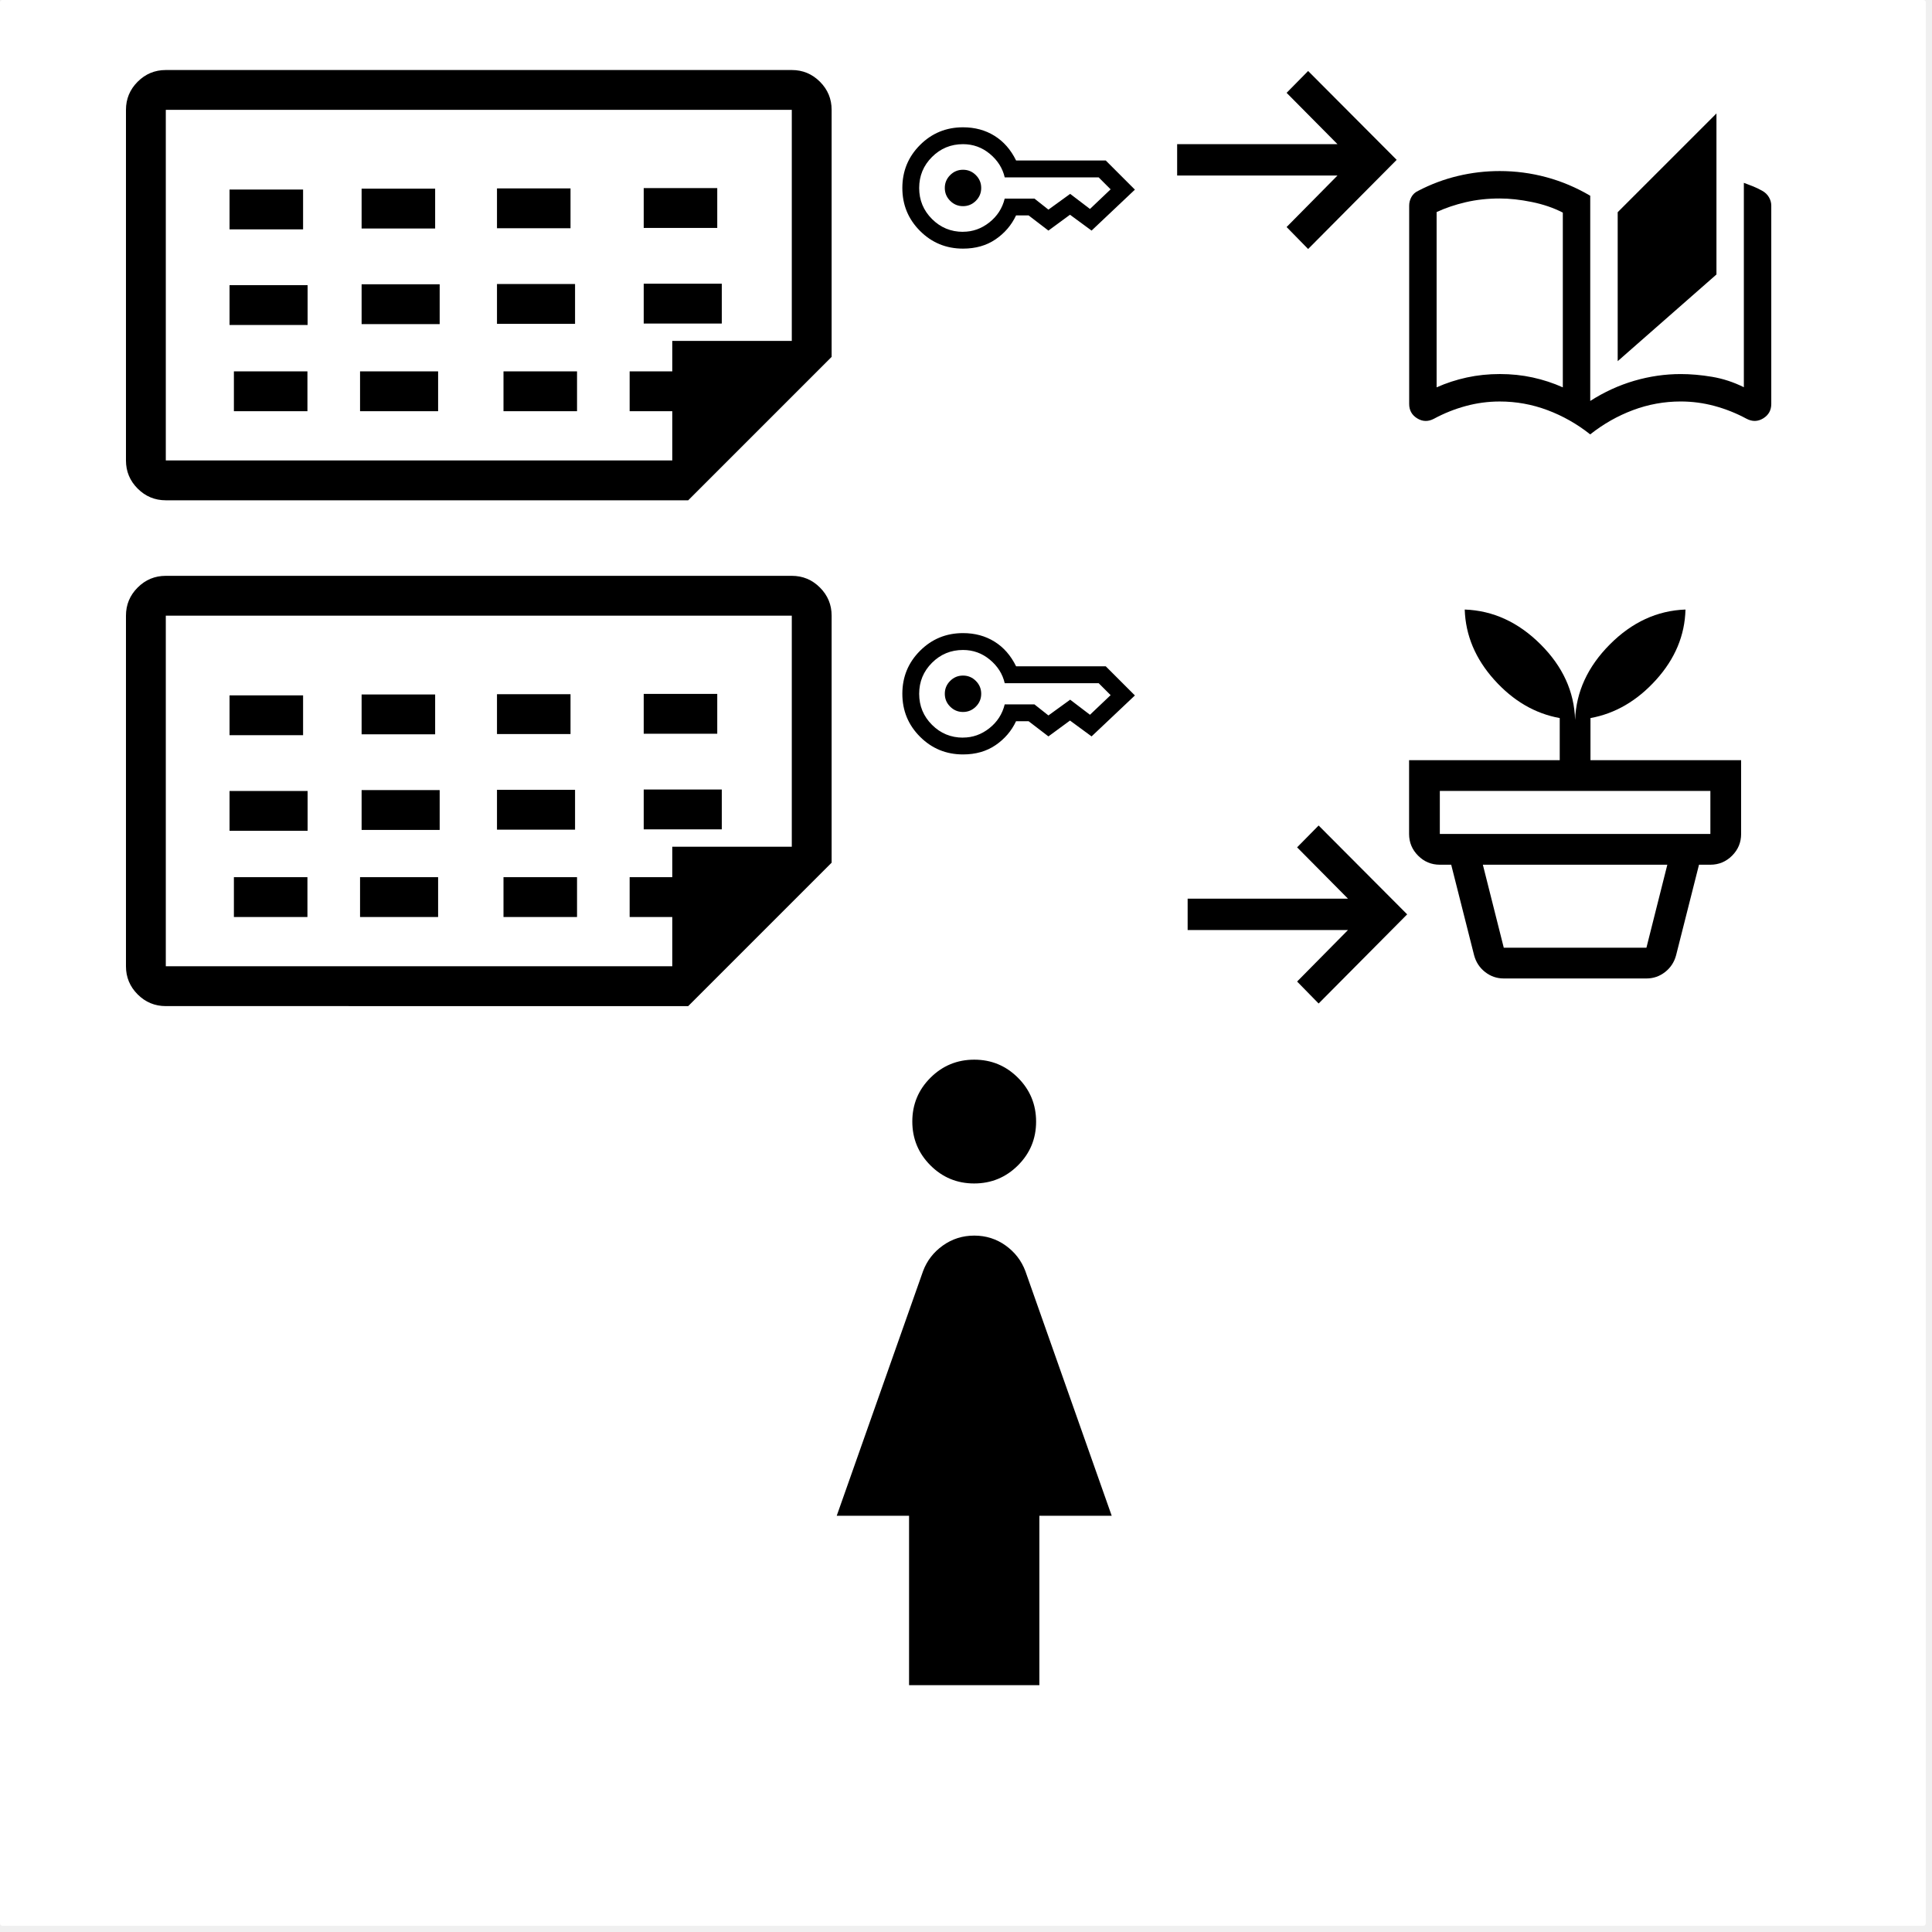
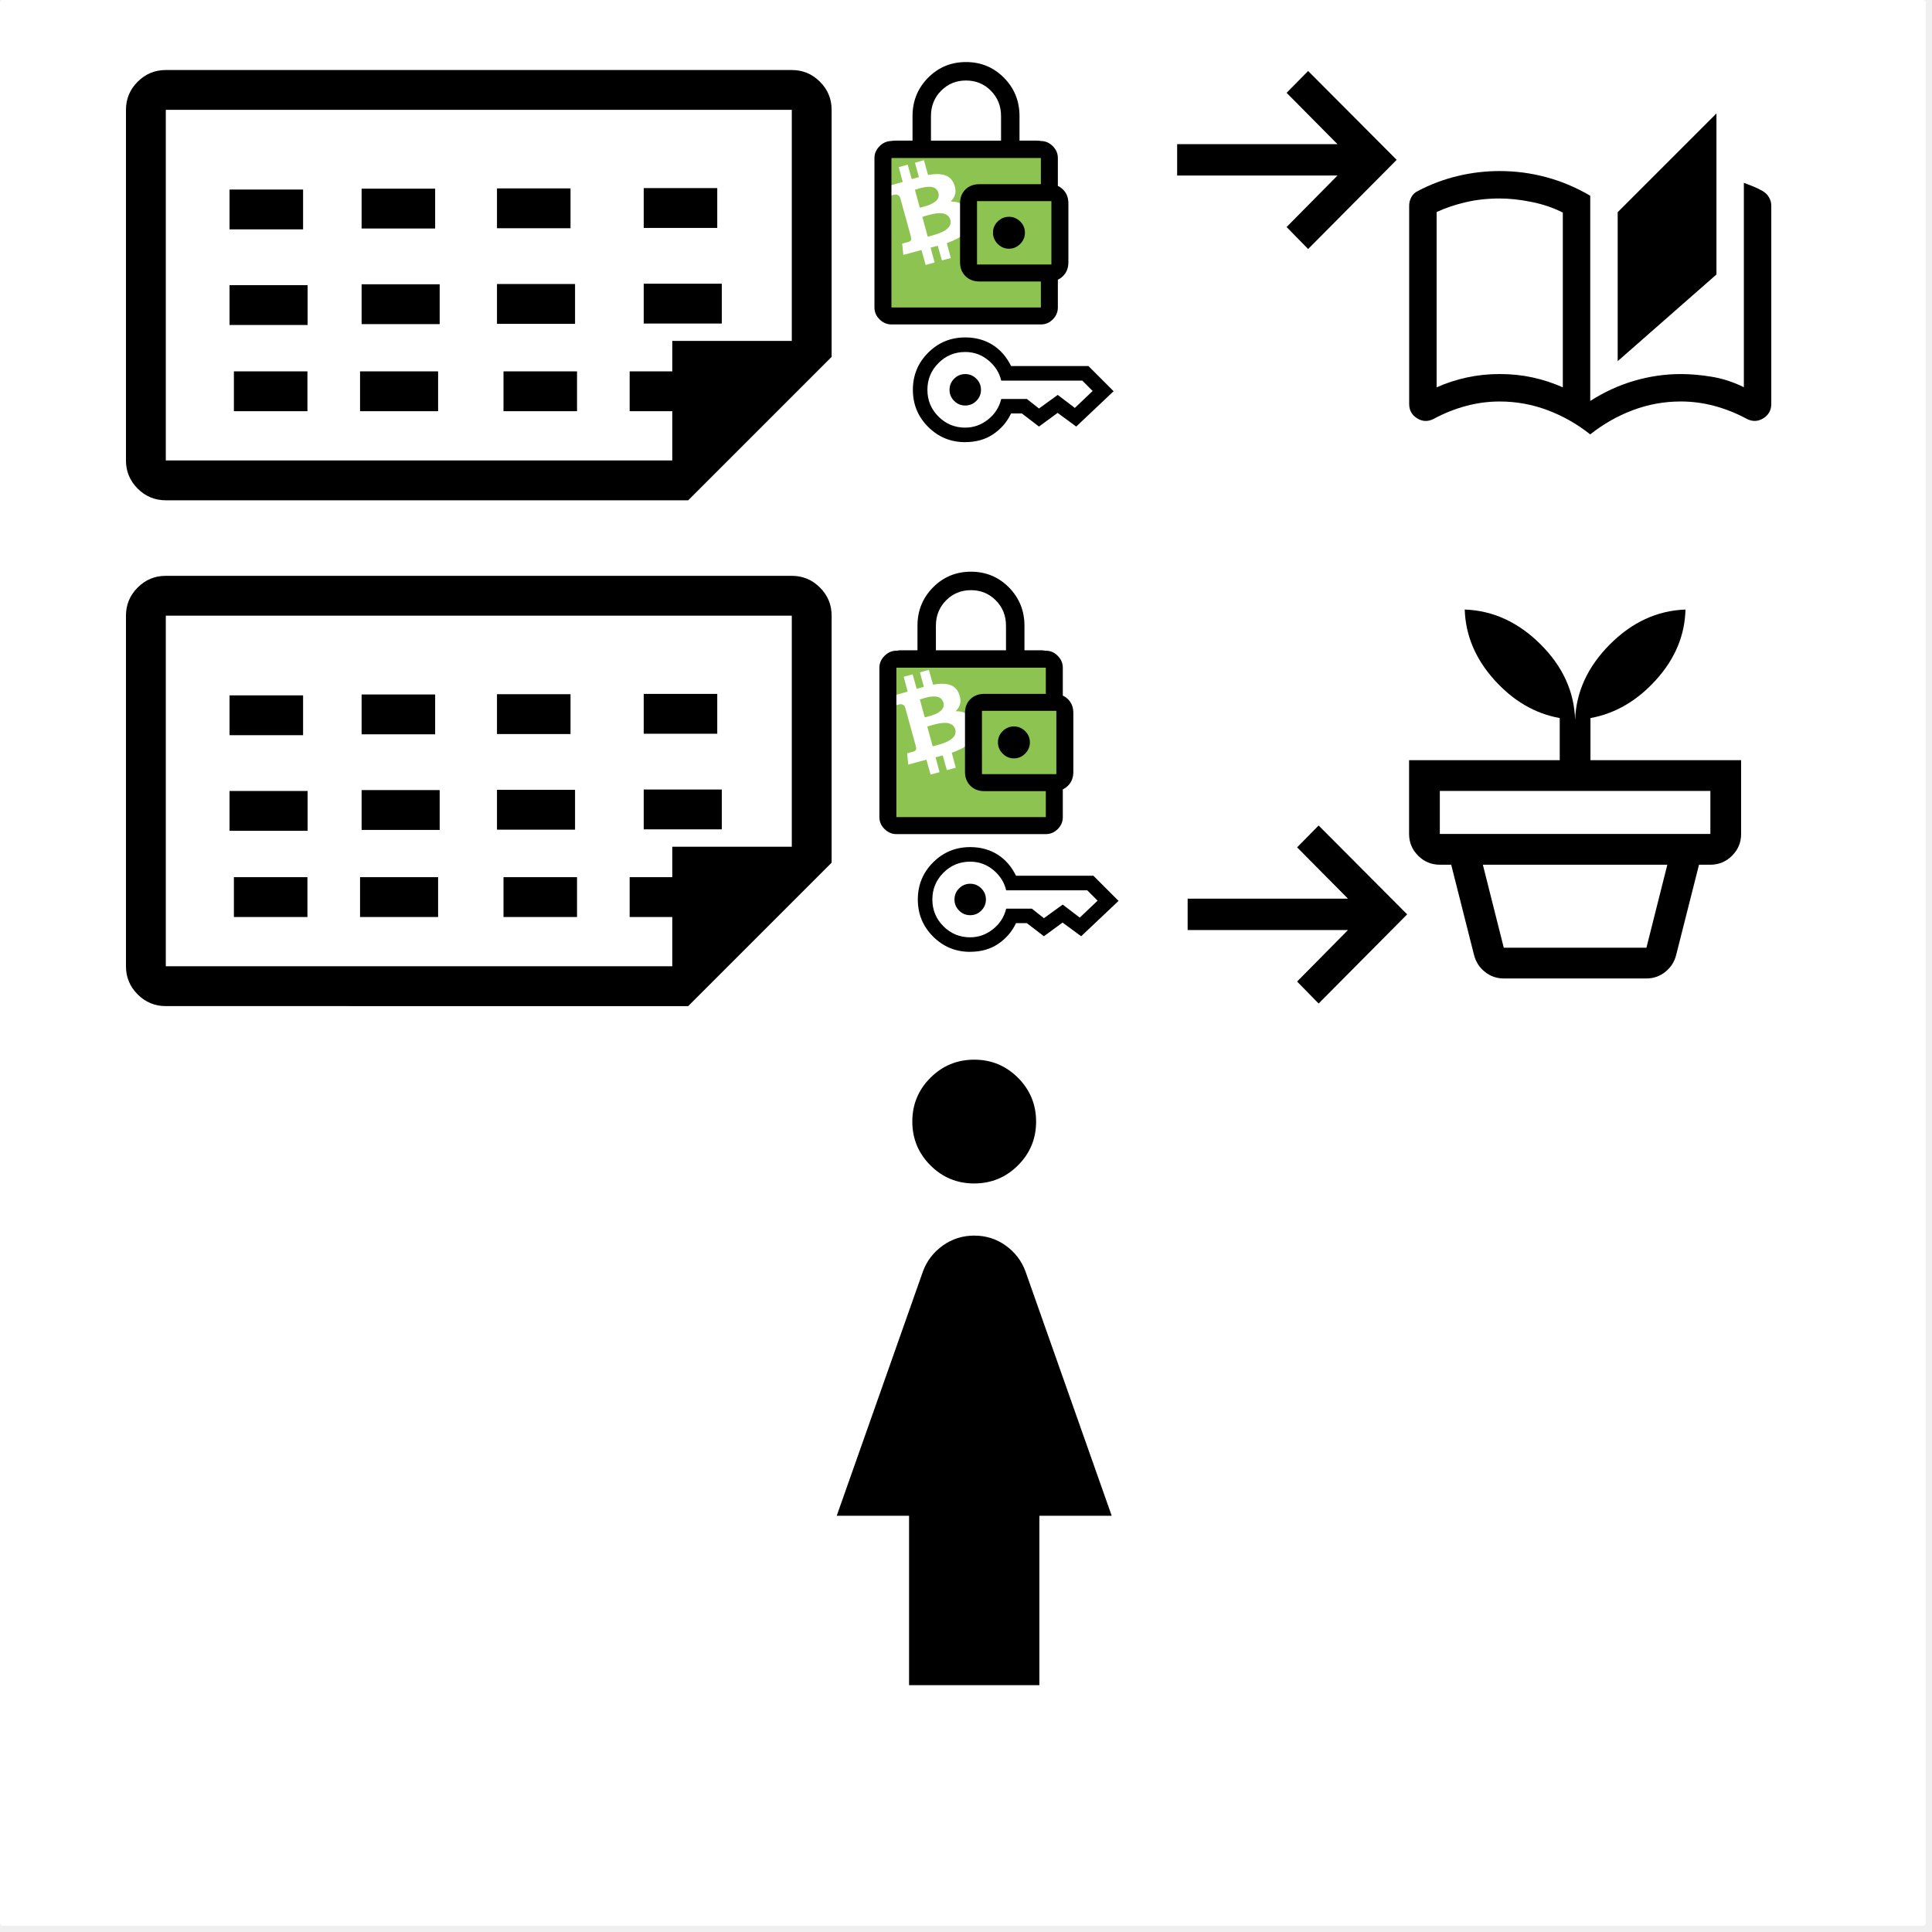
- <svg xmlns="http://www.w3.org/2000/svg" width="400" height="400" version="1.1" viewBox="0 0 105.83 105.83">
-   <rect width="105.49" height="105.49" ry=".133" fill="#fff" />
-   <g stroke-width=".025">
-     <path d="m82.373 51.914h7.814l1.145-4.547h-10.105zm0 1.684q-0.573 0-1.024-0.354-0.451-0.354-0.601-0.917l-1.255-4.96h13.574l-1.255 4.96q-0.15 0.563-0.601 0.917-0.451 0.354-1.024 0.354zm-3.503-7.915h14.82v-2.358h-14.82zm7.41-6.248q0.084-2.307 1.903-4.135 1.819-1.827 4.143-1.911-0.051 2.122-1.608 3.848-1.558 1.726-3.596 2.097v2.307h8.252v4.042q0 0.695-0.495 1.189t-1.189 0.495h-14.82q-0.695 0-1.189-0.495t-0.495-1.189v-4.042h8.252v-2.307q-2.038-0.37-3.587-2.097-1.549-1.726-1.617-3.848 2.324 0.084 4.151 1.903 1.827 1.819 1.895 4.143z" />
-     <path d="m72.231 54.97-1.179-1.204 2.787-2.821h-8.783v-1.718h8.783l-2.787-2.812 1.179-1.196 4.85 4.867z" />
-     <path d="m71.656 13.64-1.179-1.204 2.787-2.821h-8.783v-1.718h8.783l-2.787-2.812 1.179-1.196 4.85 4.867z" />
+ <svg xmlns="http://www.w3.org/2000/svg" width="400" height="400" version="1.1" viewBox="0 0 105.83 105.83" id="svg11865">
+   <defs id="defs11869" />
+   <rect width="105.49" height="105.49" ry=".133" fill="#fff" id="rect11815" />
+   <g stroke-width=".025" id="g11823">
+     <path d="m82.373 51.914h7.814l1.145-4.547h-10.105zm0 1.684q-0.573 0-1.024-0.354-0.451-0.354-0.601-0.917l-1.255-4.96h13.574l-1.255 4.96q-0.15 0.563-0.601 0.917-0.451 0.354-1.024 0.354zm-3.503-7.915h14.82v-2.358h-14.82zm7.41-6.248q0.084-2.307 1.903-4.135 1.819-1.827 4.143-1.911-0.051 2.122-1.608 3.848-1.558 1.726-3.596 2.097v2.307h8.252v4.042q0 0.695-0.495 1.189t-1.189 0.495h-14.82q-0.695 0-1.189-0.495t-0.495-1.189v-4.042h8.252v-2.307q-2.038-0.37-3.587-2.097-1.549-1.726-1.617-3.848 2.324 0.084 4.151 1.903 1.827 1.819 1.895 4.143z" id="path11817" />
+     <path d="m72.231 54.97-1.179-1.204 2.787-2.821h-8.783v-1.718h8.783l-2.787-2.812 1.179-1.196 4.85 4.867z" id="path11819" />
+     <path d="m71.656 13.64-1.179-1.204 2.787-2.821h-8.783v-1.718h8.783l-2.787-2.812 1.179-1.196 4.85 4.867z" id="path11821" />
  </g>
-   <path d="m53.361 64.827q-1.406 0-2.397-0.994-0.99-0.994-0.99-2.4t0.994-2.397q0.994-0.99 2.4-0.99t2.397 0.994q0.99 0.994 0.99 2.4 0 1.406-0.994 2.397-0.994 0.99-2.4 0.99zm-3.565 27.481v-9.279h-3.962l4.729-13.401q0.321-0.857 1.084-1.401 0.763-0.544 1.722-0.544 0.959 0 1.718 0.544 0.758 0.544 1.08 1.401l4.729 13.401h-3.962v9.279z" stroke-width=".054" />
-   <path d="m52.751 11.293q-0.411 0-0.704-0.293-0.293-0.293-0.293-0.704 0-0.411 0.293-0.704 0.293-0.293 0.704-0.293 0.411 0 0.704 0.293 0.293 0.293 0.293 0.704 0 0.411-0.293 0.704-0.293 0.293-0.704 0.293zm0 2.326q-1.385 0-2.354-0.969-0.969-0.969-0.969-2.354 0-1.385 0.969-2.354 0.969-0.969 2.354-0.969 0.974 0 1.724 0.466 0.75 0.466 1.184 1.352h4.911l1.597 1.597-2.373 2.243-1.182-0.868-1.182 0.868-1.085-0.831h-0.688q-0.378 0.803-1.124 1.311-0.745 0.508-1.784 0.508zm0-0.923q0.794 0 1.442-0.512 0.648-0.512 0.842-1.306h1.629l0.766 0.605 1.191-0.863 1.085 0.826 1.131-1.075-0.655-0.655h-5.146q-0.175-0.757-0.815-1.288-0.639-0.531-1.47-0.531-0.997 0-1.699 0.702-0.702 0.702-0.702 1.699 0 0.997 0.702 1.699 0.702 0.702 1.699 0.702z" stroke-width=".014" />
-   <g transform="translate(-.17093 -.17093)">
-     <g transform="matrix(.69499 0 0 .69499 -.24524 -6.6107)" stroke-width=".047">
-       <path d="m13.667 46.05h39.919v-9.421h9.42v-18.213h-49.339zm0 3.14c-0.864 0-1.603-0.307-2.218-0.922-0.615-0.615-0.922-1.354-0.922-2.218v-27.633c0-0.864 0.307-1.603 0.922-2.218 0.615-0.615 1.354-0.922 2.218-0.922h49.339c0.864 0 1.603 0.307 2.218 0.922 0.615 0.615 0.922 1.354 0.922 2.218v19.469l-11.305 11.305zm5.024-13.817v-3.14h6.153v3.14zm0-7.536v-3.14h5.796v3.14zm-5.024 18.213v-27.633z" />
-       <path d="m29.1 35.304v-3.14h6.153v3.14zm0-7.536v-3.14h5.796v3.14z" />
-       <path d="m39.77 35.283v-3.14h6.153v3.14zm0-7.536v-3.14h5.796v3.14z" />
-       <path d="m51.335 35.259v-3.14h6.153v3.14zm0-7.536v-3.14h5.796v3.14z" />
-       <path d="m28.977 42.168v-3.14h6.153v3.14zm-9.943 0v-3.14h5.796v3.14z" />
-       <path d="m50.226 42.168v-3.14h6.153v3.14zm-9.943 0v-3.14h5.796v3.14z" />
+   <path d="m53.361 64.827q-1.406 0-2.397-0.994-0.99-0.994-0.99-2.4t0.994-2.397q0.994-0.99 2.4-0.99t2.397 0.994q0.99 0.994 0.99 2.4 0 1.406-0.994 2.397-0.994 0.99-2.4 0.99zm-3.565 27.481v-9.279h-3.962l4.729-13.401q0.321-0.857 1.084-1.401 0.763-0.544 1.722-0.544 0.959 0 1.718 0.544 0.758 0.544 1.08 1.401l4.729 13.401h-3.962v9.279z" stroke-width=".054" id="path11825" />
+   <g transform="translate(-.17093 -.17093)" id="g11843">
+     <g transform="matrix(.69499 0 0 .69499 -.24524 -6.6107)" stroke-width=".047" id="g11841">
+       <path d="m13.667 46.05h39.919v-9.421h9.42v-18.213h-49.339zm0 3.14c-0.864 0-1.603-0.307-2.218-0.922-0.615-0.615-0.922-1.354-0.922-2.218v-27.633c0-0.864 0.307-1.603 0.922-2.218 0.615-0.615 1.354-0.922 2.218-0.922h49.339c0.864 0 1.603 0.307 2.218 0.922 0.615 0.615 0.922 1.354 0.922 2.218v19.469l-11.305 11.305zm5.024-13.817v-3.14h6.153v3.14zm0-7.536v-3.14h5.796v3.14zm-5.024 18.213v-27.633z" id="path11829" />
+       <path d="m29.1 35.304v-3.14h6.153v3.14zm0-7.536v-3.14h5.796v3.14z" id="path11831" />
+       <path d="m39.77 35.283v-3.14h6.153v3.14zm0-7.536v-3.14h5.796v3.14z" id="path11833" />
+       <path d="m51.335 35.259v-3.14h6.153v3.14zm0-7.536v-3.14h5.796v3.14z" id="path11835" />
+       <path d="m28.977 42.168v-3.14h6.153v3.14zm-9.943 0v-3.14h5.796v3.14z" id="path11837" />
+       <path d="m50.226 42.168v-3.14h6.153v3.14zm-9.943 0v-3.14h5.796v3.14z" id="path11839" />
    </g>
  </g>
-   <path d="m52.751 39q-0.411 0-0.704-0.293-0.293-0.293-0.293-0.704 0-0.411 0.293-0.704 0.293-0.293 0.704-0.293 0.411 0 0.704 0.293 0.293 0.293 0.293 0.704 0 0.411-0.293 0.704-0.293 0.293-0.704 0.293zm0 2.326q-1.385 0-2.354-0.969-0.969-0.969-0.969-2.354 0-1.385 0.969-2.354 0.969-0.969 2.354-0.969 0.974 0 1.724 0.466 0.75 0.466 1.184 1.352h4.911l1.597 1.597-2.373 2.243-1.182-0.868-1.182 0.868-1.085-0.831h-0.688q-0.378 0.803-1.124 1.311-0.745 0.508-1.784 0.508zm0-0.923q0.794 0 1.442-0.512 0.648-0.512 0.842-1.306h1.629l0.766 0.605 1.191-0.863 1.085 0.826 1.131-1.075-0.655-0.655h-5.146q-0.175-0.757-0.815-1.288-0.639-0.531-1.47-0.531-0.997 0-1.699 0.702-0.702 0.702-0.702 1.699 0 0.997 0.702 1.699 0.702 0.702 1.699 0.702z" stroke-width=".014" />
-   <g transform="translate(-.17093 .7522)">
-     <g transform="matrix(.69499 0 0 .69499 -.24524 20.173)" stroke-width=".047">
-       <path d="m13.667 46.05h39.919v-9.421h9.42v-18.213h-49.339zm0 3.14c-0.864 0-1.603-0.307-2.218-0.922-0.615-0.615-0.922-1.354-0.922-2.218v-27.633c0-0.864 0.307-1.603 0.922-2.218 0.615-0.615 1.354-0.922 2.218-0.922h49.339c0.864 0 1.603 0.307 2.218 0.922 0.615 0.615 0.922 1.354 0.922 2.218v19.469l-11.305 11.305zm5.024-13.817v-3.14h6.153v3.14zm0-7.536v-3.14h5.796v3.14zm-5.024 18.213v-27.633z" />
-       <path d="m29.1 35.304v-3.14h6.153v3.14zm0-7.536v-3.14h5.796v3.14z" />
-       <path d="m39.77 35.283v-3.14h6.153v3.14zm0-7.536v-3.14h5.796v3.14z" />
-       <path d="m51.335 35.259v-3.14h6.153v3.14zm0-7.536v-3.14h5.796v3.14z" />
-       <path d="m28.977 42.168v-3.14h6.153v3.14zm-9.943 0v-3.14h5.796v3.14z" />
-       <path d="m50.226 42.168v-3.14h6.153v3.14zm-9.943 0v-3.14h5.796v3.14z" />
+   <g transform="translate(-.17093 .7522)" id="g11861">
+     <g transform="matrix(.69499 0 0 .69499 -.24524 20.173)" stroke-width=".047" id="g11859">
+       <path d="m13.667 46.05h39.919v-9.421h9.42v-18.213h-49.339zm0 3.14c-0.864 0-1.603-0.307-2.218-0.922-0.615-0.615-0.922-1.354-0.922-2.218v-27.633c0-0.864 0.307-1.603 0.922-2.218 0.615-0.615 1.354-0.922 2.218-0.922h49.339c0.864 0 1.603 0.307 2.218 0.922 0.615 0.615 0.922 1.354 0.922 2.218v19.469l-11.305 11.305zm5.024-13.817v-3.14h6.153v3.14zm0-7.536v-3.14h5.796v3.14zm-5.024 18.213v-27.633z" id="path11847" />
+       <path d="m29.1 35.304v-3.14h6.153v3.14zm0-7.536v-3.14h5.796v3.14z" id="path11849" />
+       <path d="m39.77 35.283v-3.14h6.153v3.14zm0-7.536v-3.14h5.796v3.14z" id="path11851" />
+       <path d="m51.335 35.259v-3.14h6.153v3.14zm0-7.536v-3.14h5.796v3.14z" id="path11853" />
+       <path d="m28.977 42.168v-3.14h6.153v3.14zm-9.943 0v-3.14h5.796v3.14z" id="path11855" />
+       <path d="m50.226 42.168v-3.14h6.153v3.14zm-9.943 0v-3.14h5.796v3.14z" id="path11857" />
    </g>
  </g>
-   <path d="m87.11 23.796q-1.082-0.857-2.344-1.33-1.262-0.473-2.615-0.473-0.947 0-1.86 0.248-0.913 0.248-1.747 0.699-0.473 0.248-0.913-0.023-0.44-0.271-0.44-0.789v-10.865q0-0.248 0.124-0.473 0.124-0.225 0.372-0.338 1.037-0.541 2.164-0.811 1.127-0.271 2.299-0.271 1.307 0 2.558 0.338 1.251 0.338 2.401 1.014v11.241q1.15-0.736 2.412-1.105 1.262-0.368 2.547-0.368 0.811 0 1.709 0.15 0.898 0.15 1.747 0.571v-11.196q0.261 0.094 0.514 0.197 0.253 0.103 0.493 0.239 0.233 0.128 0.364 0.348 0.131 0.221 0.131 0.463v10.865q0 0.518-0.44 0.789-0.44 0.271-0.913 0.023-0.834-0.451-1.747-0.699-0.913-0.248-1.86-0.248-1.353 0-2.615 0.473-1.262 0.473-2.344 1.33zm1.503-4.012v-8.16l5.41-5.41v8.821zm-3.006 1.435v-9.573q-0.759-0.391-1.702-0.582-0.943-0.192-1.754-0.192-0.984 0-1.856 0.203-0.872 0.203-1.601 0.541v9.602q0.789-0.353 1.657-0.541 0.868-0.188 1.807-0.188 0.939 0 1.8 0.188 0.86 0.188 1.649 0.541zm0 0v-9.573z" stroke-width=".023" />
+   <path d="m87.11 23.796q-1.082-0.857-2.344-1.33-1.262-0.473-2.615-0.473-0.947 0-1.86 0.248-0.913 0.248-1.747 0.699-0.473 0.248-0.913-0.023-0.44-0.271-0.44-0.789v-10.865q0-0.248 0.124-0.473 0.124-0.225 0.372-0.338 1.037-0.541 2.164-0.811 1.127-0.271 2.299-0.271 1.307 0 2.558 0.338 1.251 0.338 2.401 1.014v11.241q1.15-0.736 2.412-1.105 1.262-0.368 2.547-0.368 0.811 0 1.709 0.15 0.898 0.15 1.747 0.571v-11.196q0.261 0.094 0.514 0.197 0.253 0.103 0.493 0.239 0.233 0.128 0.364 0.348 0.131 0.221 0.131 0.463v10.865q0 0.518-0.44 0.789-0.44 0.271-0.913 0.023-0.834-0.451-1.747-0.699-0.913-0.248-1.86-0.248-1.353 0-2.615 0.473-1.262 0.473-2.344 1.33zm1.503-4.012v-8.16l5.41-5.41v8.821zm-3.006 1.435v-9.573q-0.759-0.391-1.702-0.582-0.943-0.192-1.754-0.192-0.984 0-1.856 0.203-0.872 0.203-1.601 0.541v9.602q0.789-0.353 1.657-0.541 0.868-0.188 1.807-0.188 0.939 0 1.8 0.188 0.86 0.188 1.649 0.541zm0 0v-9.573z" stroke-width=".023" id="path11863" />
+   <path d="m 50.996,7.704 h 3.839 v -1.344 c 0,-0.552 -0.185,-1.015 -0.556,-1.389 -0.37,-0.374 -0.825,-0.561 -1.364,-0.561 -0.539,0 -0.993,0.187 -1.364,0.561 -0.37,0.374 -0.556,0.837 -0.556,1.389 z m 2.748,8.425 h -4.667 c -0.266,0 -0.501,-0.102 -0.705,-0.306 -0.204,-0.204 -0.306,-0.439 -0.306,-0.705 V 8.714 c 0,-0.266 0.102,-0.501 0.306,-0.705 0.204,-0.204 0.439,-0.306 0.705,-0.306 h 0.909 v -1.344 c 0,-0.825 0.284,-1.525 0.851,-2.099 0.567,-0.574 1.26,-0.861 2.079,-0.861 0.818,0 1.511,0.287 2.079,0.861 0.567,0.574 0.851,1.274 0.851,2.099 v 1.344 h 0.909 c 0.266,0 0.501,0.102 0.705,0.306 0.204,0.204 0.306,0.439 0.306,0.705 v 1.142 c -0.148,-0.04 -0.302,-0.069 -0.462,-0.086 -0.16,-0.017 -0.343,-0.025 -0.548,-0.025 v -1.03 h -7.678 v 6.405 h 4.112 c 0.074,0.195 0.152,0.368 0.232,0.518 0.081,0.15 0.189,0.314 0.323,0.493 z m -4.667,-7.415 v 6.405 z" stroke-width="0.015" id="path26-7-3" />
+   <g transform="matrix(0.9614318,0,0,0.9614318,-30.31358,-48.38373)" id="g14-3-7">
+     <g transform="matrix(0.00965946,0,0,0.00965946,80.69794,59.92945)" id="g58-6-7-4">
+       <rect style="fill:#8dc351;fill-opacity:1;stroke-width:65.595;stroke-linejoin:round;stroke-dashoffset:7.35" id="rect3960-5-5" width="1000.355" height="963.94" x="116.863" y="-95.88" />
+       <g transform="matrix(0.04188,0,0,0.04188,75.616,54.993)" fill="#8dc351" id="g52-2-9-2">
+         <path d="m 7525,15989 c -349,-23 -745,-74 -1074,-139 -1411,-279 -2741,-944 -3806,-1903 -103,-94 -479,-466 -575,-572 -245,-266 -540,-648 -754,-974 -84,-128 -216,-339 -216,-346 0,-2 -17,-32 -38,-66 -48,-80 -130,-233 -220,-414 C 359,10611 82,9566 10,8445 -3,8240 -3,7750 10,7545 113,5935 655,4458 1610,3185 c 239,-319 428,-535 744,-850 286,-286 436,-420 706,-632 C 4666,442 6732,-162 8765,35 c 1734,169 3354,891 4645,2071 632,577 1156,1241 1589,2014 64,113 231,450 301,605 345,767 574,1625 659,2470 32,311 41,496 41,810 0,808 -118,1588 -356,2359 -526,1697 -1613,3186 -3064,4197 -1216,848 -2616,1332 -4135,1429 -181,11 -740,11 -920,-1 z" id="path50-9-2-5" />
+       </g>
+       <g transform="matrix(0.0610117,0,0,0.0610117,-103.8285,-229.3502)" fill="#ffffff" id="g56-1-2-4">
+         <path d="m 7751,13046 c -6,-17 -62,-222 -127,-456 -195,-713 -262,-951 -266,-956 -3,-2 -398,103 -879,234 -481,131 -875,238 -877,237 -3,-3 -112,-1041 -112,-1071 0,-17 8,-23 33,-28 75,-14 558,-147 627,-172 101,-38 181,-113 204,-193 28,-95 21,-155 -43,-390 -33,-119 -139,-504 -236,-856 -97,-352 -239,-867 -315,-1145 -76,-278 -193,-703 -260,-945 -67,-242 -142,-514 -166,-605 -25,-91 -57,-185 -72,-210 -44,-77 -110,-138 -190,-177 -67,-34 -84,-38 -171,-41 -134,-6 -233,16 -734,162 -81,23 -120,30 -122,22 -7,-20 -247,-901 -249,-910 0,-4 87,-33 194,-62 107,-30 499,-138 870,-241 371,-102 678,-189 682,-192 4,-3 -81,-323 -188,-711 -107,-388 -192,-710 -190,-715 2,-6 28,-17 57,-24 30,-8 222,-61 428,-117 206,-57 376,-103 377,-101 1,1 88,315 193,697 106,382 194,696 196,698 2,2 137,-35 302,-83 164,-48 318,-92 343,-100 35,-10 44,-17 42,-31 -2,-11 -87,-320 -188,-689 -101,-368 -184,-674 -184,-680 0,-9 858,-250 865,-243 2,2 91,322 198,711 107,389 196,710 199,712 2,3 42,-2 89,-10 416,-74 899,-94 1184,-51 672,104 1078,440 1283,1061 196,592 97,1085 -302,1499 l -73,76 h 118 c 828,0 1344,393 1564,1190 130,470 135,910 15,1273 -41,126 -137,313 -218,427 -145,205 -419,444 -699,612 -277,166 -754,378 -1083,483 -30,10 -58,20 -62,24 -4,3 71,290 166,636 96,347 185,671 198,721 l 25,91 -426,117 c -234,64 -431,116 -436,116 -6,0 -98,-318 -204,-707 -107,-390 -195,-709 -196,-710 -1,-2 -143,35 -316,81 -173,46 -329,87 -346,91 -18,3 -33,12 -33,18 0,11 16,68 259,952 71,259 128,471 126,473 -1,1 -196,56 -433,121 l -431,118 z m 442,-2762 c 928,-243 1429,-470 1733,-785 93,-98 132,-151 179,-252 54,-113 70,-186 69,-317 0,-211 -79,-419 -214,-563 -317,-339 -883,-384 -1824,-143 -226,58 -696,197 -696,207 0,4 117,433 260,953 143,520 260,948 260,951 0,10 22,5 233,-51 z M 7391,7495 c 657,-172 1015,-321 1295,-540 97,-76 161,-145 225,-243 60,-91 87,-161 107,-277 19,-113 7,-234 -39,-369 -102,-305 -310,-473 -660,-532 -82,-13 -140,-16 -298,-11 -227,6 -400,32 -681,103 -171,42 -609,170 -618,179 -4,4 126,484 431,1588 24,87 46,147 53,147 6,0 90,-20 185,-45 z" fill="#ffffff" id="path54-2-8-7" />
+       </g>
+     </g>
+     <path d="m 89.015,64.495 q 0.368,0 0.639,-0.271 0.271,-0.271 0.271,-0.643 0,-0.373 -0.271,-0.639 -0.271,-0.266 -0.639,-0.266 -0.368,0 -0.639,0.266 -0.271,0.266 -0.271,0.639 0,0.372 0.271,0.643 0.271,0.271 0.639,0.271 z m -6.696,2.835 v 0.513 -8.514 z m 0,1.48 q -0.382,0 -0.675,-0.288 -0.293,-0.288 -0.293,-0.68 v -8.514 q 0,-0.382 0.293,-0.675 0.293,-0.293 0.675,-0.293 h 8.514 q 0.392,0 0.68,0.293 0.288,0.293 0.288,0.675 v 1.78 h -0.968 v -1.78 h -8.514 v 8.514 h 8.514 v -1.771 h 0.968 v 1.771 q 0,0.392 -0.288,0.68 -0.288,0.288 -0.68,0.288 z m 5.012,-2.448 q -0.489,0 -0.796,-0.307 -0.307,-0.307 -0.307,-0.786 v -3.357 q 0,-0.489 0.307,-0.791 0.307,-0.302 0.796,-0.302 h 3.967 q 0.489,0 0.796,0.302 0.307,0.302 0.307,0.791 v 3.357 q 0,0.479 -0.307,0.786 -0.307,0.307 -0.796,0.307 z m 4.102,-0.968 v -3.609 h -4.238 v 3.609 z" stroke-width="0.015" id="path12-9-4" />
+   </g>
+   <path d="m 52.874,22.213 q -0.355,0 -0.608,-0.253 -0.253,-0.253 -0.253,-0.608 0,-0.355 0.253,-0.608 0.253,-0.253 0.608,-0.253 0.355,0 0.608,0.253 0.253,0.253 0.253,0.608 0,0.355 -0.253,0.608 -0.253,0.253 -0.608,0.253 z m 0,2.008 q -1.195,0 -2.032,-0.837 -0.837,-0.837 -0.837,-2.032 0,-1.195 0.837,-2.032 0.837,-0.837 2.032,-0.837 0.841,0 1.488,0.402 0.647,0.402 1.022,1.167 h 4.239 l 1.378,1.378 -2.048,1.936 -1.02,-0.749 -1.02,0.749 -0.936,-0.717 h -0.594 q -0.327,0.693 -0.97,1.131 -0.643,0.438 -1.54,0.438 z m 0,-0.797 q 0.685,0 1.245,-0.442 0.56,-0.442 0.727,-1.127 h 1.406 l 0.661,0.522 1.028,-0.745 0.936,0.713 0.976,-0.928 -0.566,-0.566 h -4.442 q -0.151,-0.653 -0.703,-1.112 -0.552,-0.458 -1.269,-0.458 -0.861,0 -1.466,0.606 -0.606,0.606 -0.606,1.466 0,0.861 0.606,1.466 0.606,0.606 1.466,0.606 z" stroke-width="0.012" id="path5695-4" />
+   <path d="m 51.267,35.622 h 3.839 v -1.344 c 0,-0.552 -0.185,-1.015 -0.556,-1.389 -0.37,-0.374 -0.825,-0.561 -1.364,-0.561 -0.539,0 -0.993,0.187 -1.364,0.561 -0.37,0.374 -0.556,0.837 -0.556,1.389 z m 2.748,8.425 h -4.667 c -0.266,0 -0.501,-0.102 -0.705,-0.306 -0.204,-0.204 -0.306,-0.439 -0.306,-0.705 v -6.405 c 0,-0.266 0.102,-0.501 0.306,-0.705 0.204,-0.204 0.439,-0.306 0.705,-0.306 h 0.909 v -1.344 c 0,-0.825 0.284,-1.525 0.851,-2.099 0.567,-0.574 1.26,-0.861 2.079,-0.861 0.818,0 1.511,0.287 2.079,0.861 0.567,0.574 0.851,1.274 0.851,2.099 v 1.344 h 0.909 c 0.266,0 0.501,0.102 0.705,0.306 0.204,0.204 0.306,0.439 0.306,0.705 v 1.142 c -0.148,-0.04 -0.302,-0.069 -0.462,-0.086 -0.16,-0.017 -0.343,-0.025 -0.548,-0.025 v -1.03 h -7.678 v 6.405 h 4.112 c 0.074,0.195 0.152,0.368 0.232,0.518 0.081,0.15 0.189,0.314 0.323,0.493 z m -4.667,-7.415 v 6.405 z" stroke-width="0.015" id="path26-7-3-3" />
+   <g transform="matrix(0.9614318,0,0,0.9614318,-30.04238,-20.46552)" id="g14-3-7-0">
+     <g transform="matrix(0.00965946,0,0,0.00965946,80.69794,59.92945)" id="g58-6-7-4-7">
+       <rect style="fill:#8dc351;fill-opacity:1;stroke-width:65.595;stroke-linejoin:round;stroke-dashoffset:7.35" id="rect3960-5-5-8" width="1000.355" height="963.94" x="116.863" y="-95.88" />
+       <g transform="matrix(0.04188,0,0,0.04188,75.616,54.993)" fill="#8dc351" id="g52-2-9-2-6">
+         <path d="m 7525,15989 c -349,-23 -745,-74 -1074,-139 -1411,-279 -2741,-944 -3806,-1903 -103,-94 -479,-466 -575,-572 -245,-266 -540,-648 -754,-974 -84,-128 -216,-339 -216,-346 0,-2 -17,-32 -38,-66 -48,-80 -130,-233 -220,-414 C 359,10611 82,9566 10,8445 -3,8240 -3,7750 10,7545 113,5935 655,4458 1610,3185 c 239,-319 428,-535 744,-850 286,-286 436,-420 706,-632 C 4666,442 6732,-162 8765,35 c 1734,169 3354,891 4645,2071 632,577 1156,1241 1589,2014 64,113 231,450 301,605 345,767 574,1625 659,2470 32,311 41,496 41,810 0,808 -118,1588 -356,2359 -526,1697 -1613,3186 -3064,4197 -1216,848 -2616,1332 -4135,1429 -181,11 -740,11 -920,-1 z" id="path50-9-2-5-8" />
+       </g>
+       <g transform="matrix(0.0610117,0,0,0.0610117,-103.8285,-229.3502)" fill="#ffffff" id="g56-1-2-4-8">
+         <path d="m 7751,13046 c -6,-17 -62,-222 -127,-456 -195,-713 -262,-951 -266,-956 -3,-2 -398,103 -879,234 -481,131 -875,238 -877,237 -3,-3 -112,-1041 -112,-1071 0,-17 8,-23 33,-28 75,-14 558,-147 627,-172 101,-38 181,-113 204,-193 28,-95 21,-155 -43,-390 -33,-119 -139,-504 -236,-856 -97,-352 -239,-867 -315,-1145 -76,-278 -193,-703 -260,-945 -67,-242 -142,-514 -166,-605 -25,-91 -57,-185 -72,-210 -44,-77 -110,-138 -190,-177 -67,-34 -84,-38 -171,-41 -134,-6 -233,16 -734,162 -81,23 -120,30 -122,22 -7,-20 -247,-901 -249,-910 0,-4 87,-33 194,-62 107,-30 499,-138 870,-241 371,-102 678,-189 682,-192 4,-3 -81,-323 -188,-711 -107,-388 -192,-710 -190,-715 2,-6 28,-17 57,-24 30,-8 222,-61 428,-117 206,-57 376,-103 377,-101 1,1 88,315 193,697 106,382 194,696 196,698 2,2 137,-35 302,-83 164,-48 318,-92 343,-100 35,-10 44,-17 42,-31 -2,-11 -87,-320 -188,-689 -101,-368 -184,-674 -184,-680 0,-9 858,-250 865,-243 2,2 91,322 198,711 107,389 196,710 199,712 2,3 42,-2 89,-10 416,-74 899,-94 1184,-51 672,104 1078,440 1283,1061 196,592 97,1085 -302,1499 l -73,76 h 118 c 828,0 1344,393 1564,1190 130,470 135,910 15,1273 -41,126 -137,313 -218,427 -145,205 -419,444 -699,612 -277,166 -754,378 -1083,483 -30,10 -58,20 -62,24 -4,3 71,290 166,636 96,347 185,671 198,721 l 25,91 -426,117 c -234,64 -431,116 -436,116 -6,0 -98,-318 -204,-707 -107,-390 -195,-709 -196,-710 -1,-2 -143,35 -316,81 -173,46 -329,87 -346,91 -18,3 -33,12 -33,18 0,11 16,68 259,952 71,259 128,471 126,473 -1,1 -196,56 -433,121 l -431,118 z m 442,-2762 c 928,-243 1429,-470 1733,-785 93,-98 132,-151 179,-252 54,-113 70,-186 69,-317 0,-211 -79,-419 -214,-563 -317,-339 -883,-384 -1824,-143 -226,58 -696,197 -696,207 0,4 117,433 260,953 143,520 260,948 260,951 0,10 22,5 233,-51 z M 7391,7495 c 657,-172 1015,-321 1295,-540 97,-76 161,-145 225,-243 60,-91 87,-161 107,-277 19,-113 7,-234 -39,-369 -102,-305 -310,-473 -660,-532 -82,-13 -140,-16 -298,-11 -227,6 -400,32 -681,103 -171,42 -609,170 -618,179 -4,4 126,484 431,1588 24,87 46,147 53,147 6,0 90,-20 185,-45 z" fill="#ffffff" id="path54-2-8-7-4" />
+       </g>
+     </g>
+     <path d="m 89.015,64.495 q 0.368,0 0.639,-0.271 0.271,-0.271 0.271,-0.643 0,-0.373 -0.271,-0.639 -0.271,-0.266 -0.639,-0.266 -0.368,0 -0.639,0.266 -0.271,0.266 -0.271,0.639 0,0.372 0.271,0.643 0.271,0.271 0.639,0.271 z m -6.696,2.835 v 0.513 -8.514 z m 0,1.48 q -0.382,0 -0.675,-0.288 -0.293,-0.288 -0.293,-0.68 v -8.514 q 0,-0.382 0.293,-0.675 0.293,-0.293 0.675,-0.293 h 8.514 q 0.392,0 0.68,0.293 0.288,0.293 0.288,0.675 v 1.78 h -0.968 v -1.78 h -8.514 v 8.514 h 8.514 v -1.771 h 0.968 v 1.771 q 0,0.392 -0.288,0.68 -0.288,0.288 -0.68,0.288 z m 5.012,-2.448 q -0.489,0 -0.796,-0.307 -0.307,-0.307 -0.307,-0.786 v -3.357 q 0,-0.489 0.307,-0.791 0.307,-0.302 0.796,-0.302 h 3.967 q 0.489,0 0.796,0.302 0.307,0.302 0.307,0.791 v 3.357 q 0,0.479 -0.307,0.786 -0.307,0.307 -0.796,0.307 z m 4.102,-0.968 v -3.609 h -4.238 v 3.609 z" stroke-width="0.015" id="path12-9-4-3" />
+   </g>
+   <path d="m 53.145,50.132 q -0.355,0 -0.608,-0.253 -0.253,-0.253 -0.253,-0.608 0,-0.355 0.253,-0.608 0.253,-0.253 0.608,-0.253 0.355,0 0.608,0.253 0.253,0.253 0.253,0.608 0,0.355 -0.253,0.608 -0.253,0.253 -0.608,0.253 z m 0,2.008 q -1.195,0 -2.032,-0.837 -0.837,-0.837 -0.837,-2.032 0,-1.195 0.837,-2.032 0.837,-0.837 2.032,-0.837 0.841,0 1.488,0.402 0.647,0.402 1.022,1.167 h 4.239 l 1.378,1.378 -2.048,1.936 -1.02,-0.749 -1.02,0.749 -0.936,-0.717 h -0.594 q -0.327,0.693 -0.97,1.131 -0.643,0.438 -1.54,0.438 z m 0,-0.797 q 0.685,0 1.245,-0.442 0.56,-0.442 0.727,-1.127 h 1.406 l 0.661,0.522 1.028,-0.745 0.936,0.713 0.976,-0.928 -0.566,-0.566 h -4.442 q -0.151,-0.653 -0.703,-1.112 -0.552,-0.458 -1.269,-0.458 -0.861,0 -1.466,0.606 -0.606,0.606 -0.606,1.466 0,0.861 0.606,1.466 0.606,0.606 1.466,0.606 z" stroke-width="0.012" id="path5695-4-1" />
</svg>
